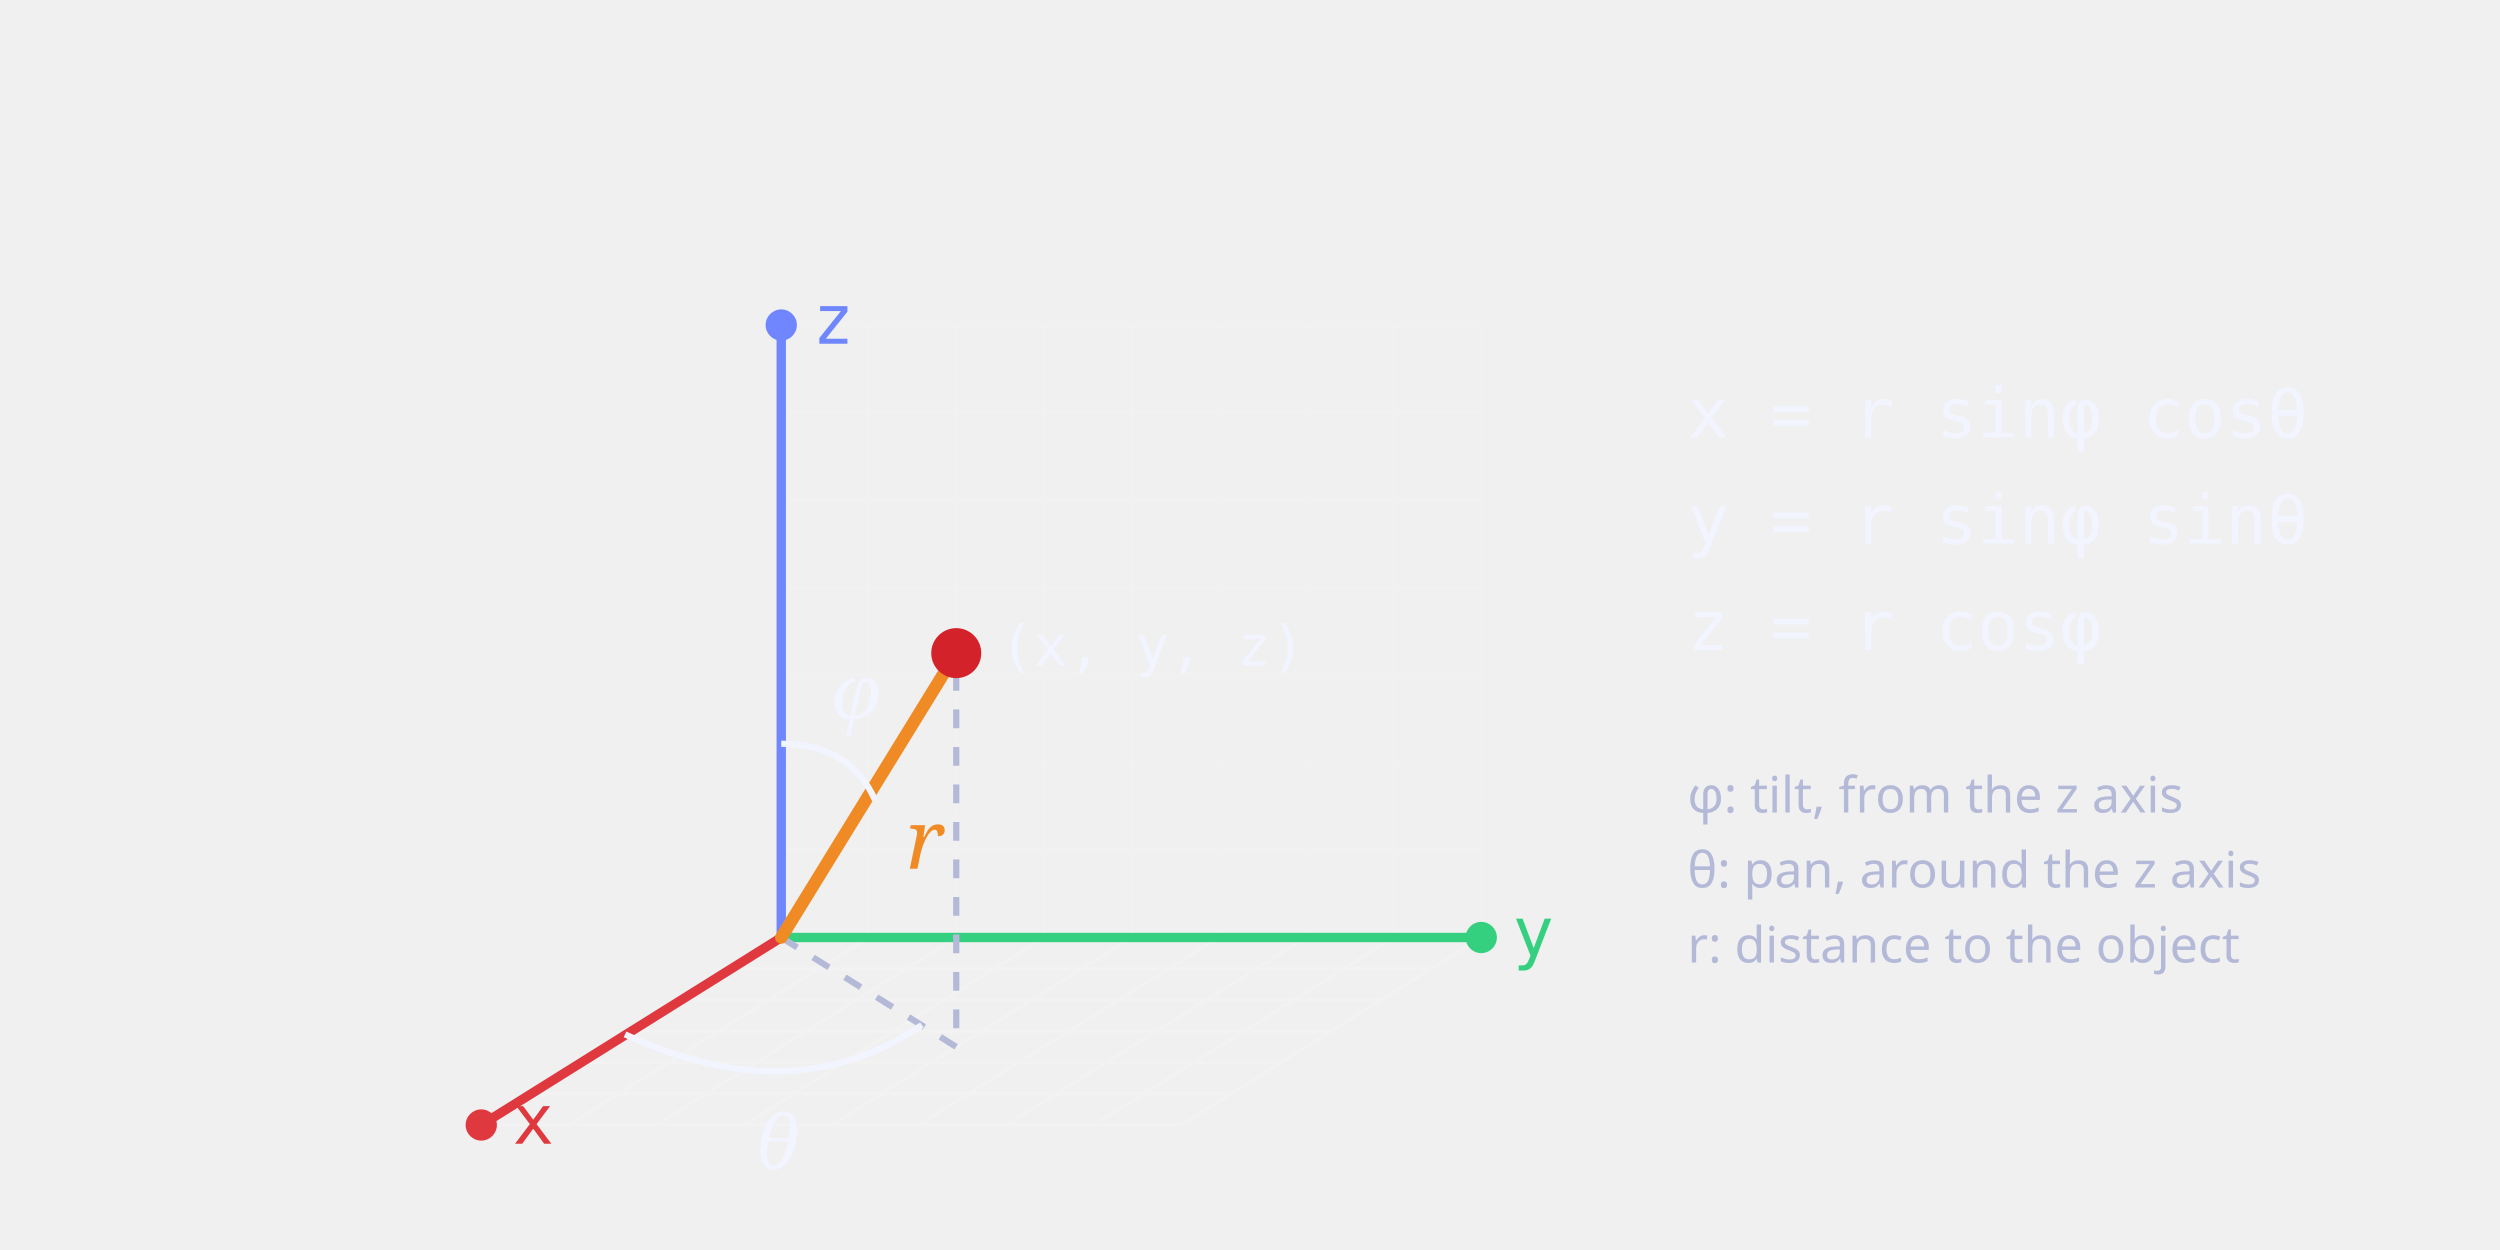
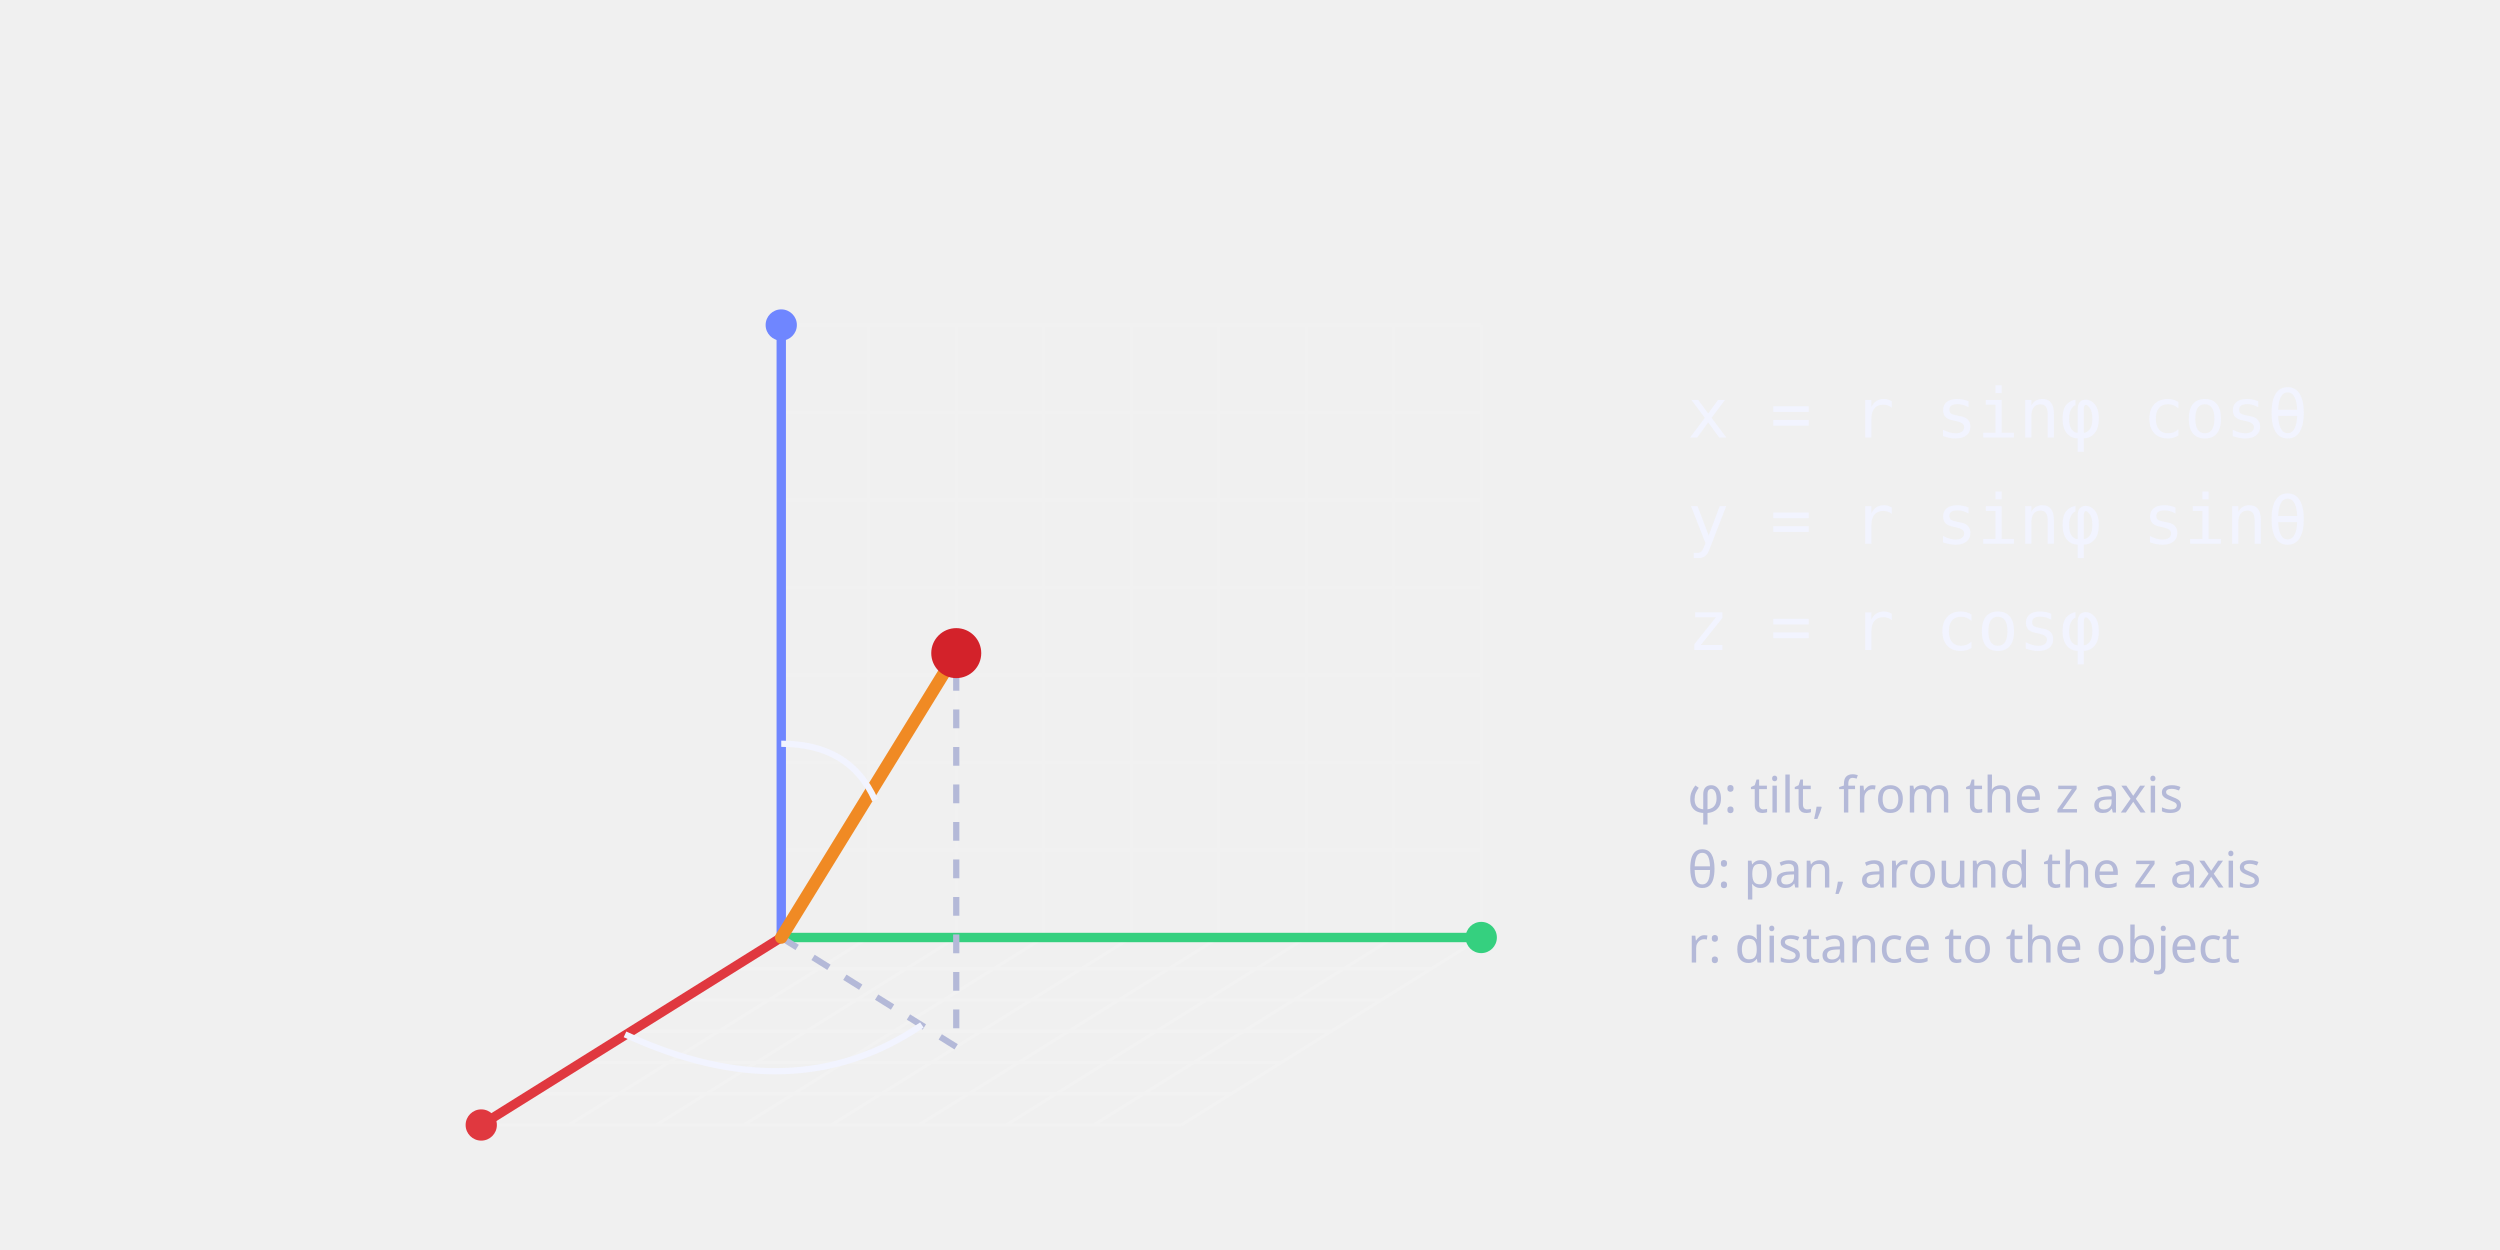
<svg xmlns="http://www.w3.org/2000/svg" viewBox="0 0 800 400" width="800" height="400">
  <path d="M250 300L474 300M234 310L458 310M218 320L442 320M202 330L426 330M186 340L410 340M170 350L394 350M154 360L378 360M250 300L154 360M278 300L182 360M306 300L210 360M334 300L238 360M362 300L266 360M390 300L294 360M418 300L322 360M446 300L350 360M474 300L378 360" stroke="#fff" stroke-opacity=".13" fill="none" />
  <path d="M250 300L250 104M278 300L278 104M306 300L306 104M334 300L334 104M362 300L362 104M390 300L390 104M418 300L418 104M446 300L446 104M474 300L474 104M250 300L474 300M250 272L474 272M250 244L474 244M250 216L474 216M250 188L474 188M250 160L474 160M250 132L474 132M250 104L474 104" stroke="#fff" stroke-opacity=".08" fill="none" />
  <path d="M250 300L154 360" stroke="#e0383f" stroke-width="3" stroke-linecap="round" />
  <circle cx="154" cy="360" r="5" fill="#e0383f" />
-   <text x="164" y="366" font-size="22" fill="#e0383f" font-family="JetBrains Mono, Consolas, monospace">x</text>
+   <text x="164" y="366" font-size="22" fill="#e0383f" font-family="JetBrains Mono, Consolas, monospace" />
  <path d="M250 300L474 300" stroke="#35d07f" stroke-width="3" stroke-linecap="round" />
  <circle cx="474" cy="300" r="5" fill="#35d07f" />
-   <text x="484" y="306" font-size="22" fill="#35d07f" font-family="JetBrains Mono, Consolas, monospace">y</text>
+   <text x="484" y="306" font-size="22" fill="#35d07f" font-family="JetBrains Mono, Consolas, monospace" />
  <path d="M250 300L250 104" stroke="#6f86ff" stroke-width="3" stroke-linecap="round" />
  <circle cx="250" cy="104" r="5" fill="#6f86ff" />
-   <text x="260" y="110" font-size="22" fill="#6f86ff" font-family="JetBrains Mono, Consolas, monospace">z</text>
+   <text x="260" y="110" font-size="22" fill="#6f86ff" font-family="JetBrains Mono, Consolas, monospace" />
  <path d="M250 300L306 335L306 209" stroke="#b4b9d8" stroke-width="2" stroke-dasharray="6 6" fill="none" />
  <path d="M250 300L306 209" stroke="#f08a24" stroke-width="4" stroke-linecap="round" />
  <circle cx="306" cy="209" r="8" fill="#d3222a" />
  <path d="M250 238Q272 238 280 256" stroke="#f2f4ff" stroke-width="2" fill="none" />
  <path d="M200 331Q254 356 295 328" stroke="#f2f4ff" stroke-width="2" fill="none" />
-   <text x="266" y="230" font-size="24" fill="#f2f4ff" font-style="italic" font-family="serif">φ</text>
-   <text x="242" y="374" font-size="24" fill="#f2f4ff" font-style="italic" font-family="serif">θ</text>
-   <text x="290" y="278" font-size="26" fill="#f08a24" font-style="italic" font-family="serif">r</text>
-   <text x="320" y="213" font-size="18" fill="#f2f4ff" font-family="JetBrains Mono, Consolas, monospace">(x, y, z)</text>
+   <text x="266" y="230" font-size="24" fill="#f2f4ff" font-style="italic" font-family="serif" />
+   <text x="242" y="374" font-size="24" fill="#f2f4ff" font-style="italic" font-family="serif" />
+   <text x="290" y="278" font-size="26" fill="#f08a24" font-style="italic" font-family="serif" />
+   <text x="320" y="213" font-size="18" fill="#f2f4ff" font-family="JetBrains Mono, Consolas, monospace" />
  <text x="540" y="140" font-size="22" fill="#f2f4ff" font-family="JetBrains Mono, Consolas, monospace">x = r sinφ cosθ</text>
  <text x="540" y="174" font-size="22" fill="#f2f4ff" font-family="JetBrains Mono, Consolas, monospace">y = r sinφ sinθ</text>
  <text x="540" y="208" font-size="22" fill="#f2f4ff" font-family="JetBrains Mono, Consolas, monospace">z = r cosφ</text>
  <text x="540" y="260" font-size="16" fill="#b4b9d8" font-family="Atkinson Hyperlegible, Segoe UI, sans-serif">φ: tilt, from the z axis</text>
  <text x="540" y="284" font-size="16" fill="#b4b9d8" font-family="Atkinson Hyperlegible, Segoe UI, sans-serif">θ: pan, around the z axis</text>
  <text x="540" y="308" font-size="16" fill="#b4b9d8" font-family="Atkinson Hyperlegible, Segoe UI, sans-serif">r: distance to the object</text>
</svg>
